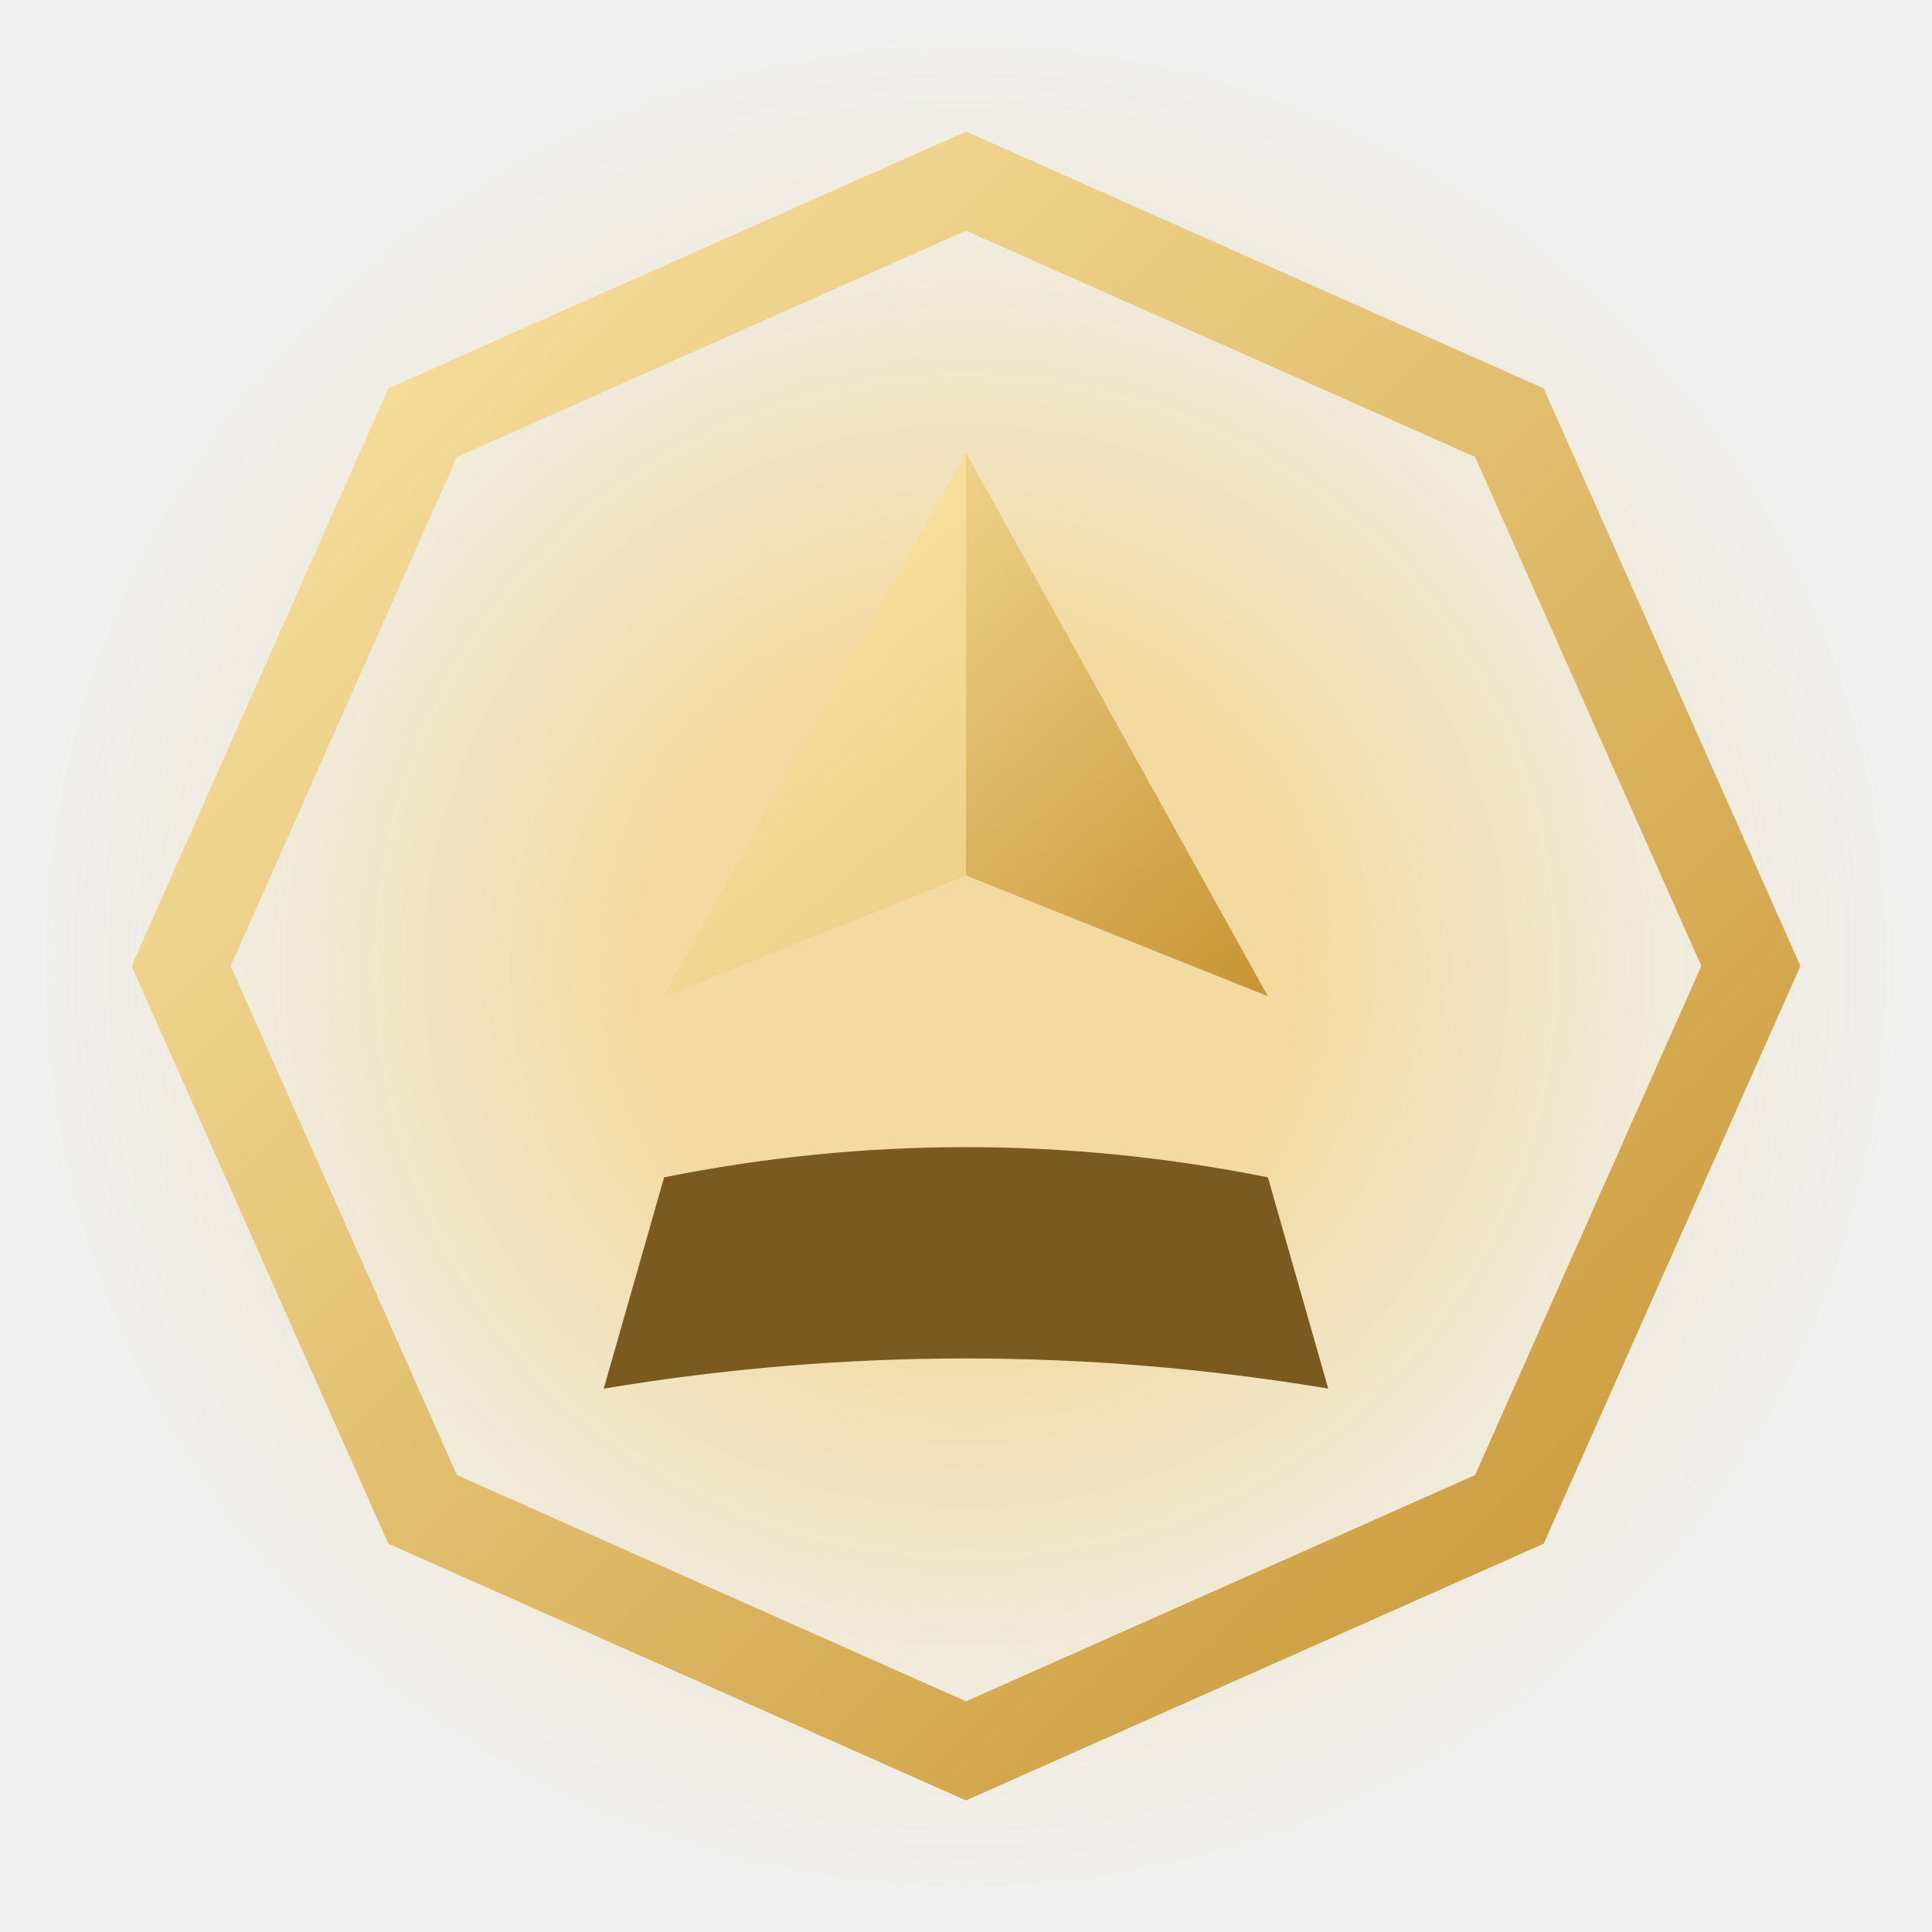
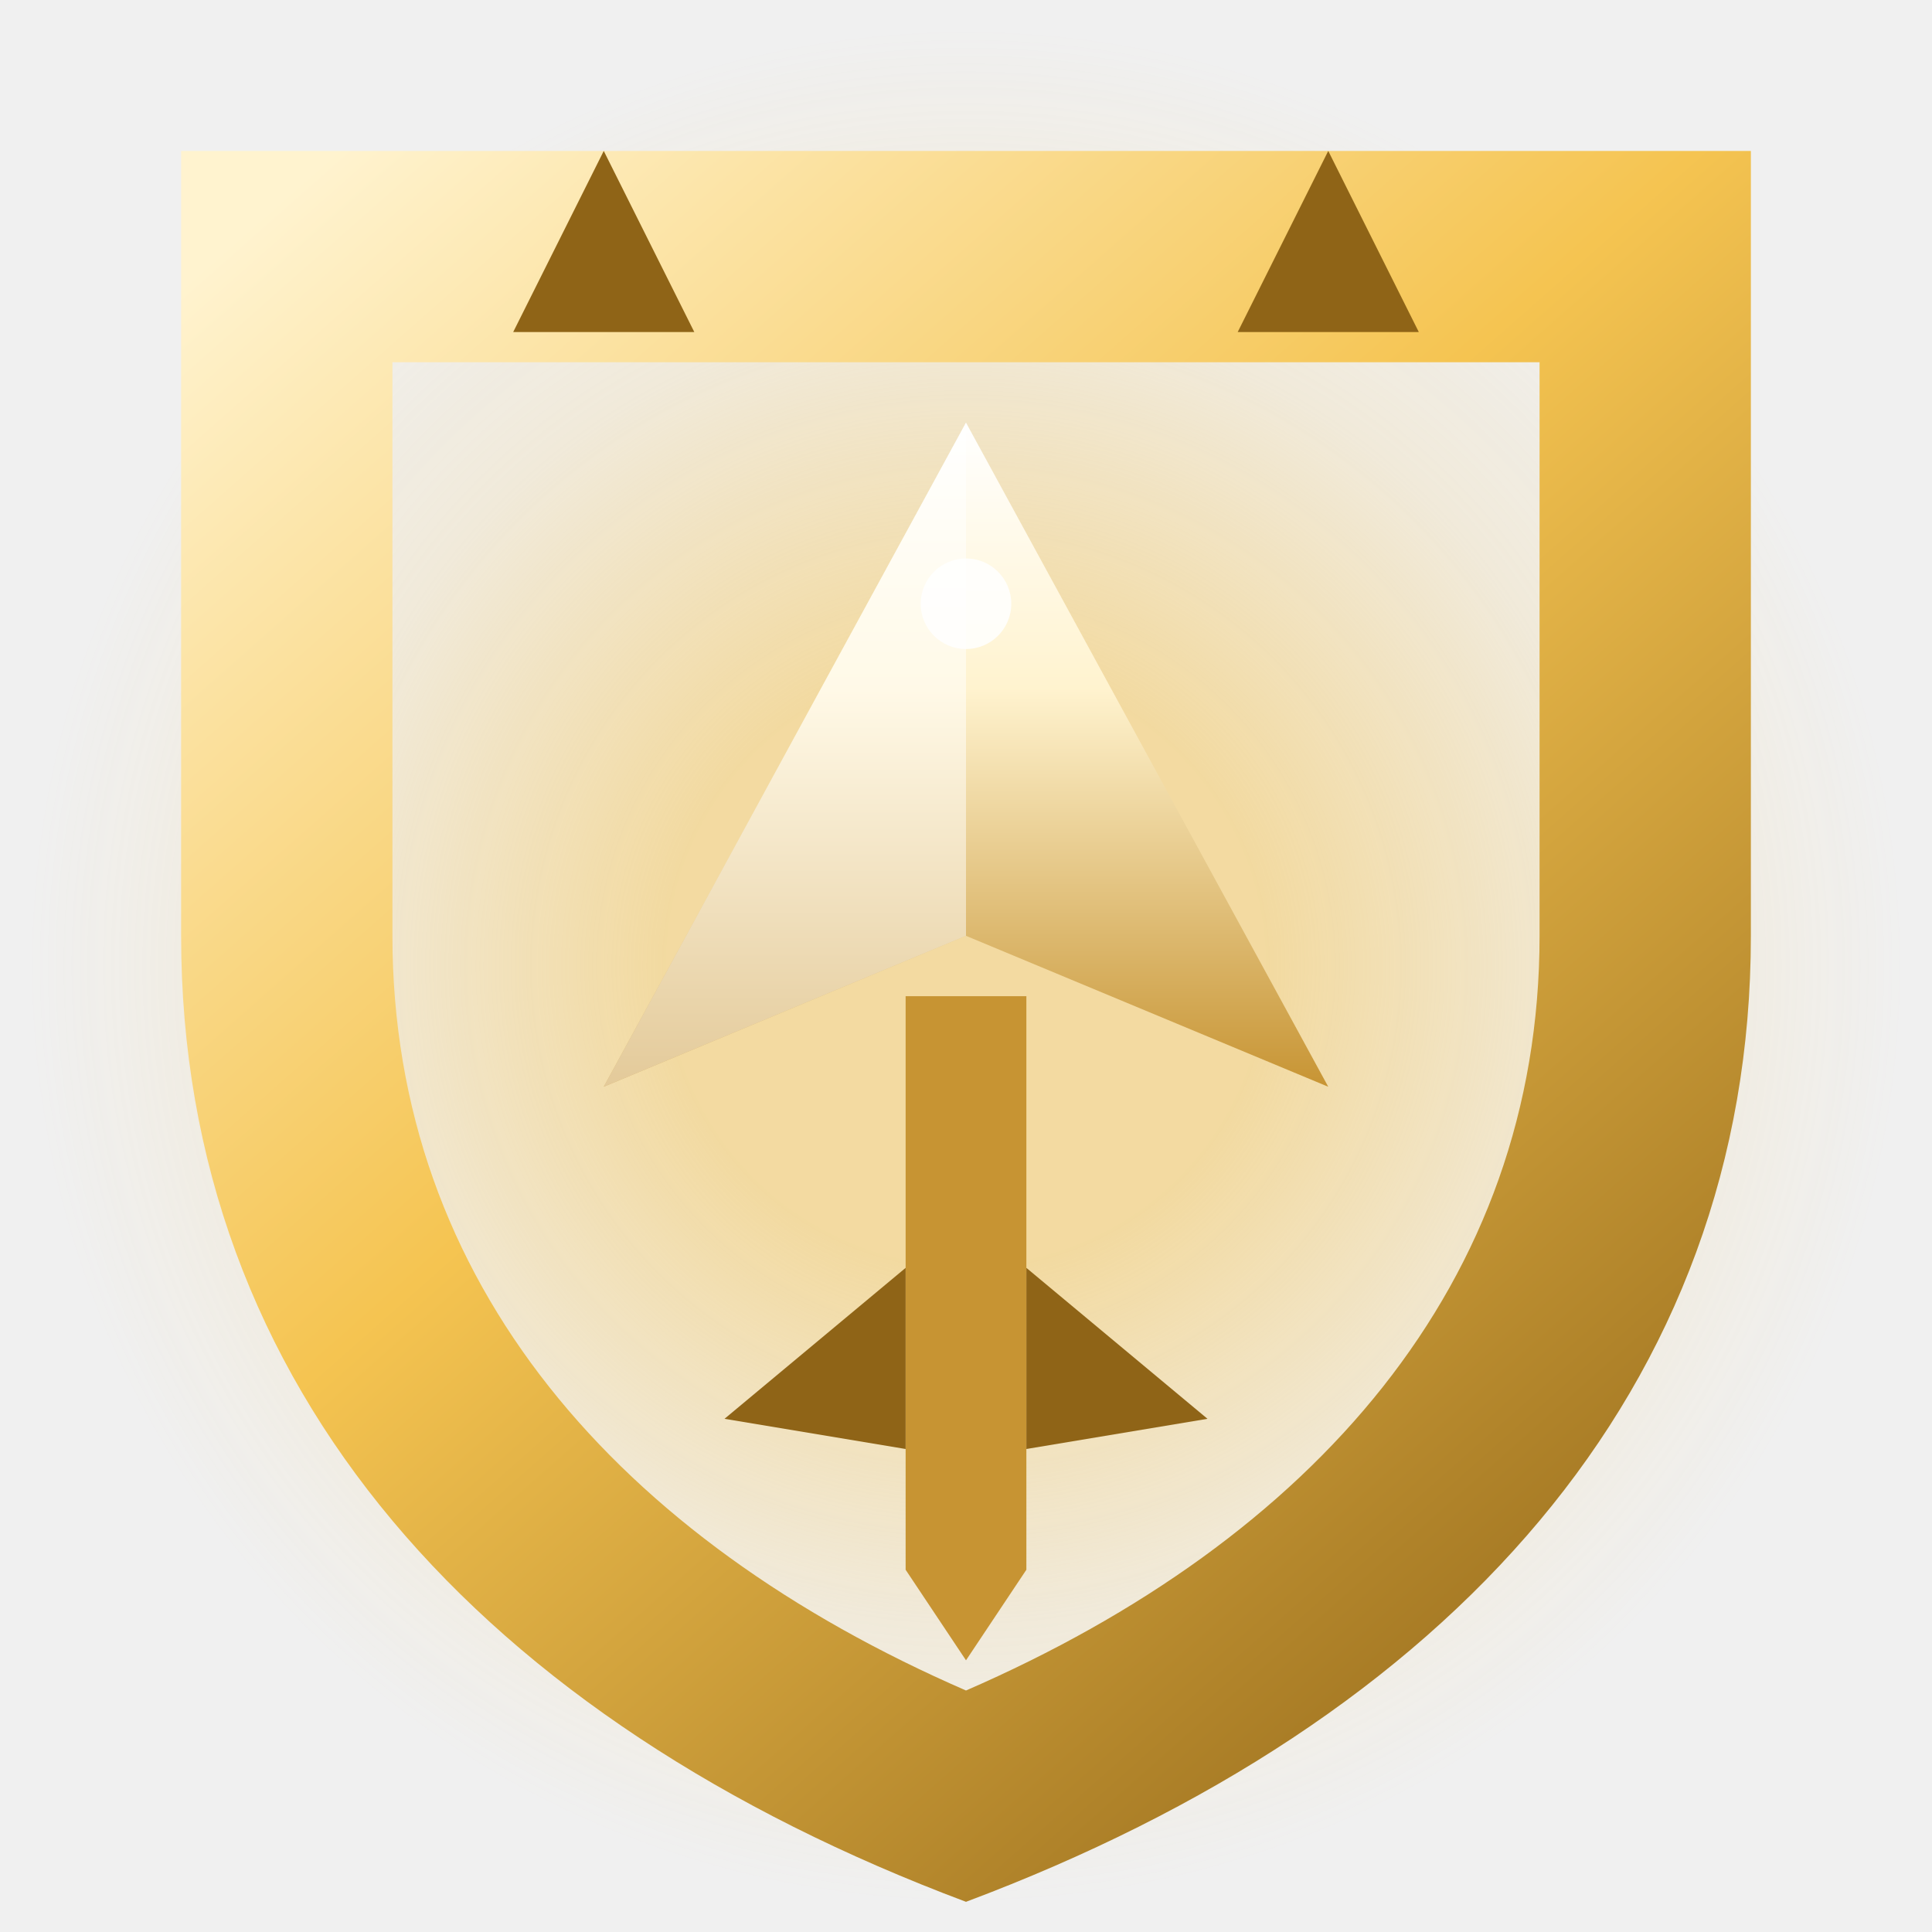
<svg xmlns="http://www.w3.org/2000/svg" width="128" height="128" viewBox="0 0 128 128">
  <defs>
    <radialGradient id="au" cx="50%" cy="50%" r="50%">
-       <stop offset="0.35" stop-color="#f5c451" stop-opacity="0.5" />
-       <stop offset="0.72" stop-color="#f5c451" stop-opacity="0.15" />
+       <stop offset="0.32" stop-color="#f5c451" stop-opacity="0.5" />
+       <stop offset="0.70" stop-color="#f5c451" stop-opacity="0.14" />
      <stop offset="1" stop-color="#f5c451" stop-opacity="0" />
    </radialGradient>
-     <linearGradient id="fr" x1="0" y1="0" x2="1" y2="1">
-       <stop offset="0" stop-color="#fbe7a8" />
+     <linearGradient id="fr" x1="0.1" y1="0" x2="0.9" y2="1">
+       <stop offset="0" stop-color="#fff3cf" />
+       <stop offset="0.42" stop-color="#f5c451" />
+       <stop offset="1" stop-color="#8f6417" />
+     </linearGradient>
+     <linearGradient id="head" x1="0.5" y1="0" x2="0.5" y2="1">
+       <stop offset="0" stop-color="#ffffff" />
+       <stop offset="0.4" stop-color="#fff3cf" />
      <stop offset="1" stop-color="#c79433" />
    </linearGradient>
  </defs>
  <circle cx="64" cy="64" r="62" fill="url(#au)" />
-   <polygon points="64,12 100,28 116,64 100,100 64,116 28,100 12,64 28,28" fill="none" stroke="url(#fr)" stroke-width="6" />
-   <path d="M40 92 Q64 88 88 92 L84 78 Q64 74 44 78 Z" fill="#7a5a1e" />
-   <polygon points="64,30 84,66 64,58 44,66" fill="url(#fr)" />
-   <polygon points="64,30 64,58 44,66" fill="#fbe7a8" fill-opacity="0.6" />
+   <path fill="url(#fr)" fill-rule="evenodd" d="     M12 10 L116 10 L116 62 C 116 92 96 114 64 126 C 32 114 12 92 12 62 Z     M26 24 L26 62 C 26 85 41 102 64 112 C 87 102 102 85 102 62 L102 24 Z" />
+   <polygon points="40,10 46,22 34,22" fill="#8f6417" />
+   <polygon points="88,10 94,22 82,22" fill="#8f6417" />
+   <polygon points="64,28 88,72 64,62 40,72" fill="url(#head)" />
+   <polygon points="64,28 64,62 40,72" fill="#ffffff" fill-opacity="0.5" />
+   <polygon points="60,66 68,66 68,104 64,110 60,104" fill="#c79433" />
+   <polygon points="60,84 48,94 60,96" fill="#8f6417" />
+   <polygon points="68,84 80,94 68,96" fill="#8f6417" />
+   <circle cx="64" cy="40" r="3" fill="#ffffff" fill-opacity="0.85" />
</svg>
